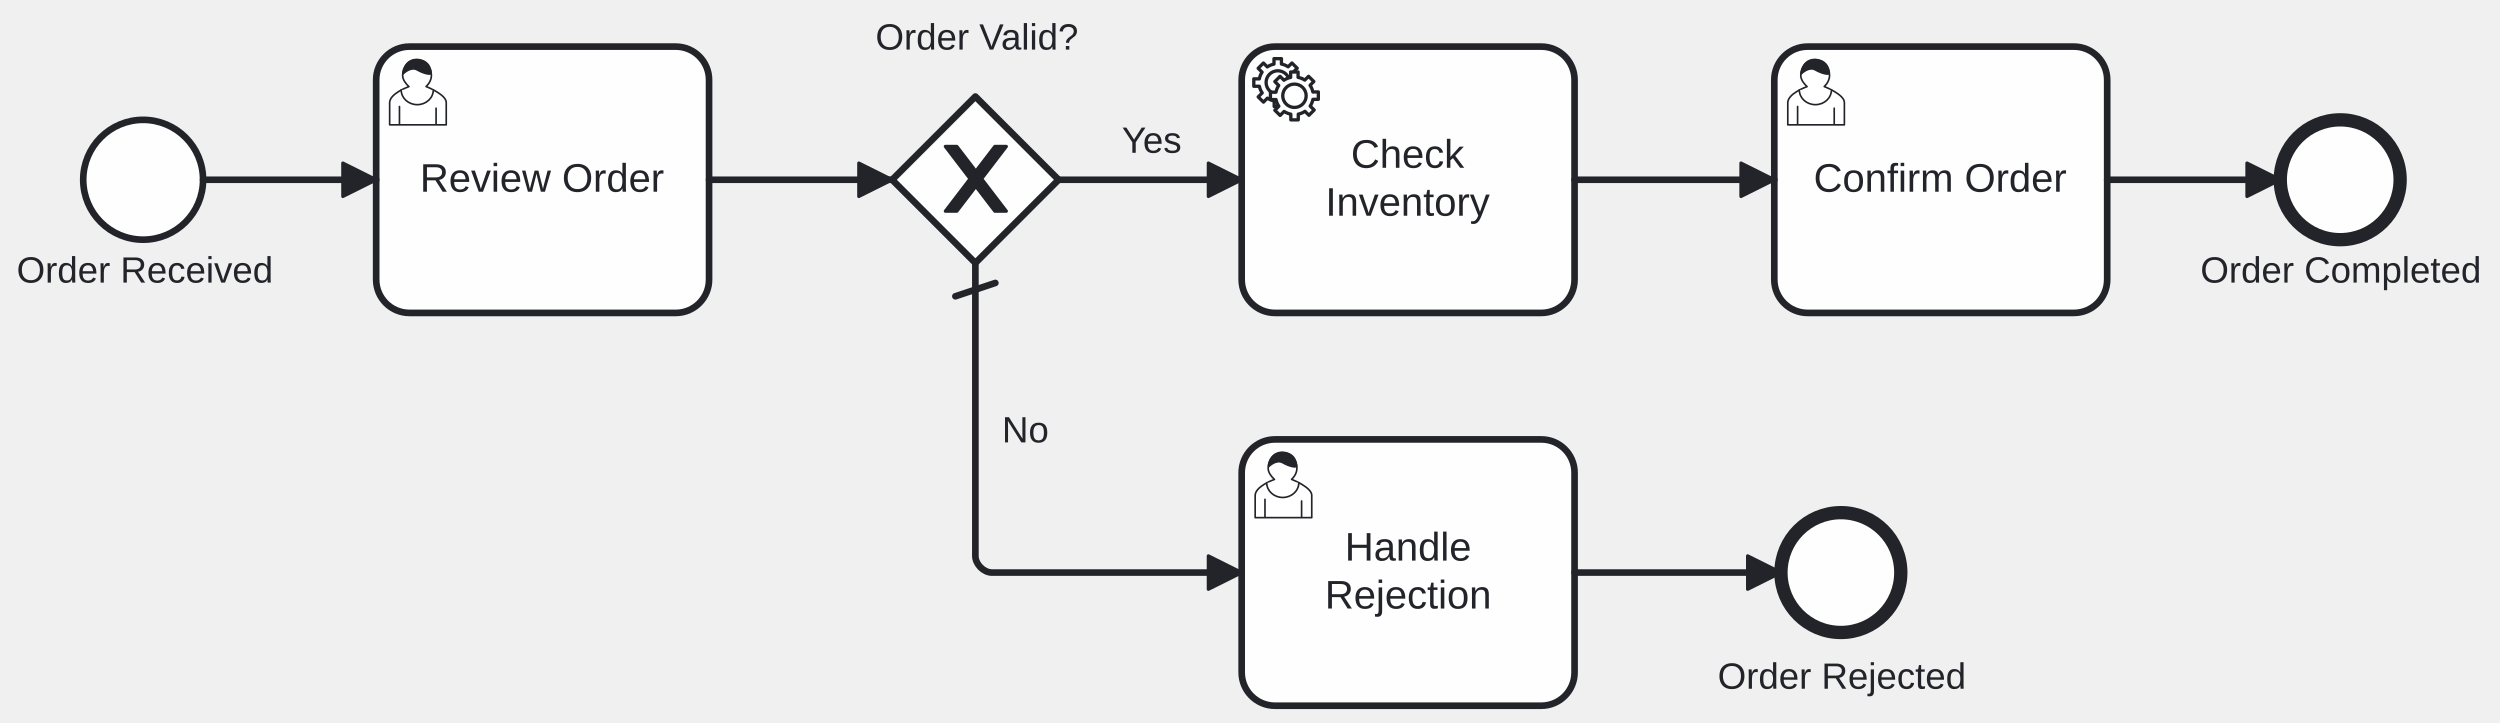
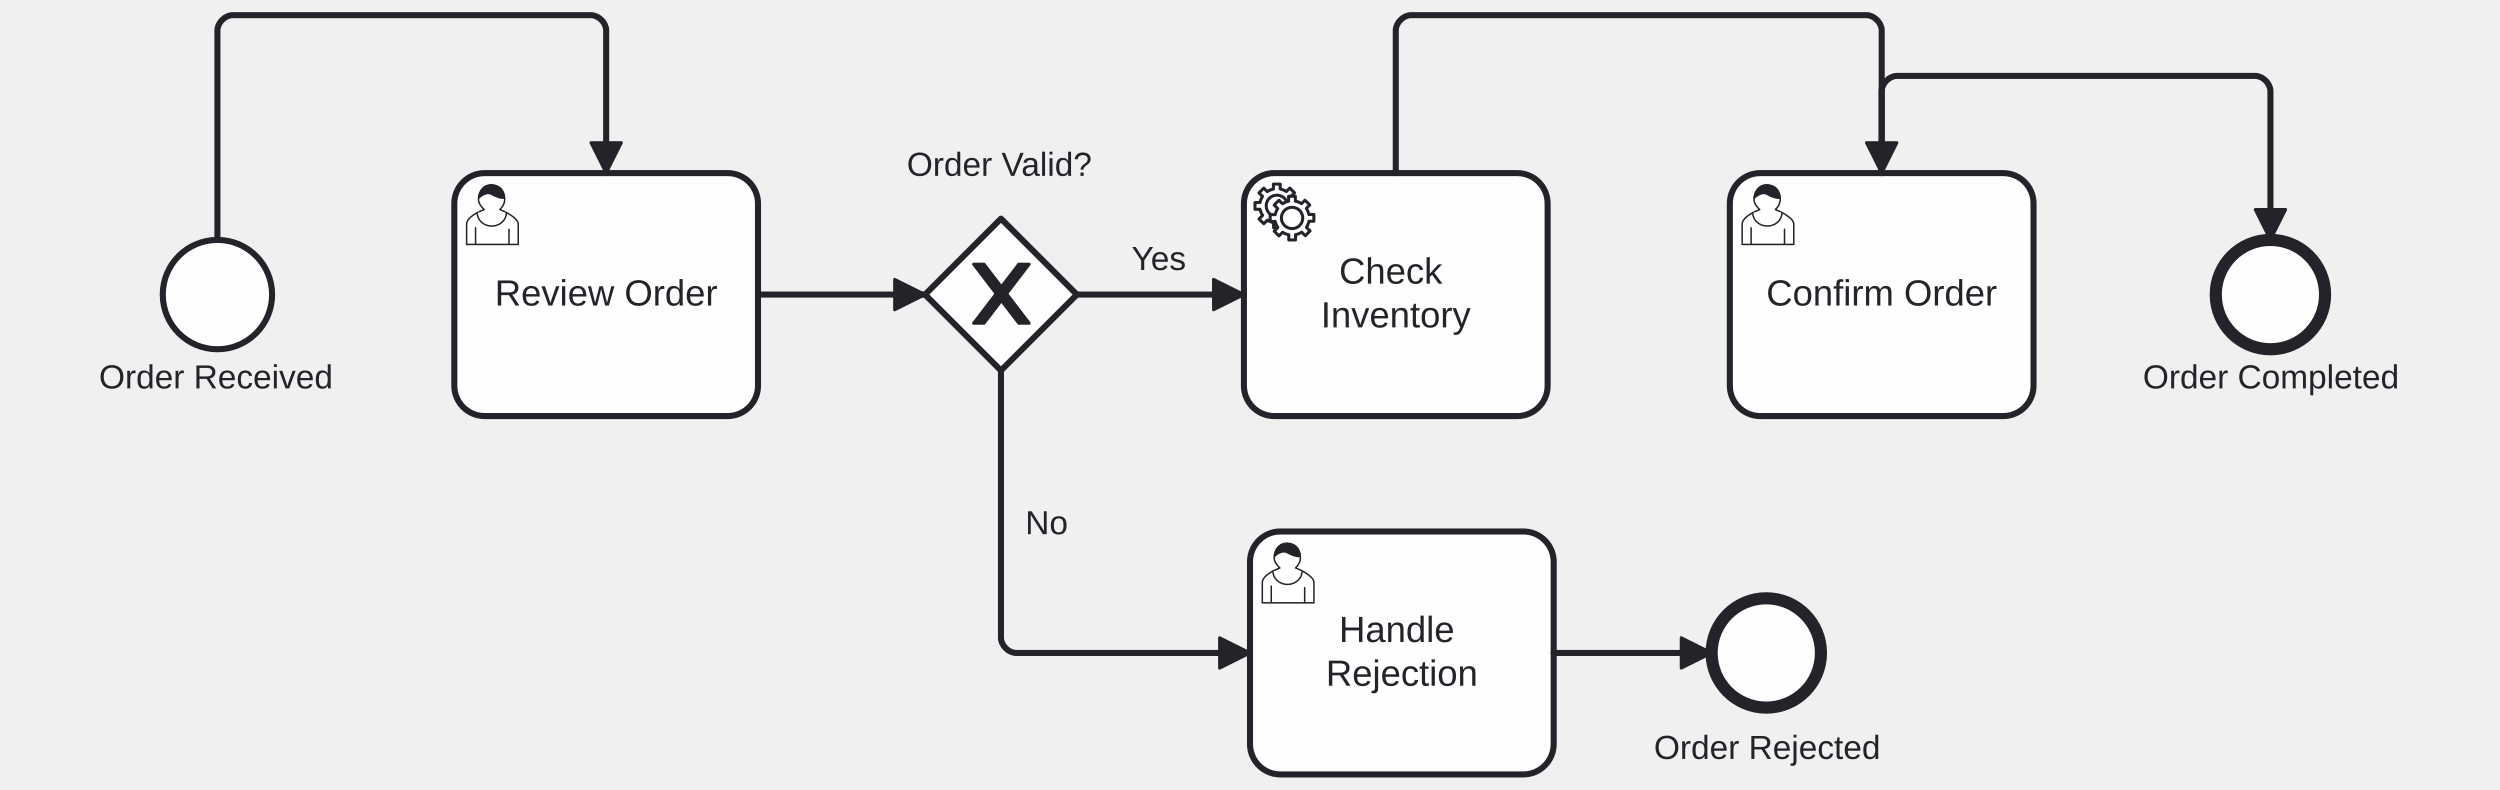
- <svg xmlns="http://www.w3.org/2000/svg" width="751" height="217" viewBox="167 78 751 217" version="1.1">
-   <defs>
-     <pattern id="djs-grid-pattern-520678" width="10" height="10" patternUnits="userSpaceOnUse">
-       <circle cx="0.5" cy="0.5" r="0.5" style="fill: rgb(204, 204, 204);" />
-     </pattern>
-   </defs>
-   <g class="djs-group">
-     <g class="djs-element djs-shape" data-element-id="StartEvent_OrderReceived" style="display: block;" transform="matrix(1 0 0 1 192 114)">
-       <g class="djs-visual">
-         <circle cx="18" cy="18" r="18" style="stroke-linecap: round; stroke-linejoin: round; stroke: rgb(34, 36, 42); stroke-width: 2px; fill: white; fill-opacity: 0.95;" />
-       </g>
-       <rect class="djs-hit djs-hit-all" x="0" y="0" width="36" height="36" style="fill: none; stroke-opacity: 0; stroke: white; stroke-width: 15px;" />
-       <circle cx="18" cy="18" r="23" class="djs-outline" style="fill: none;" />
-     </g>
-   </g>
-   <g class="djs-group">
-     <g class="djs-element djs-shape" data-element-id="StartEvent_OrderReceived_label" style="display: block;" transform="matrix(1 0 0 1 172 153)">
-       <g class="djs-visual">
-         <text lineHeight="1.2" class="djs-label" style="font-family: Arial, sans-serif; font-size: 11px; font-weight: normal; fill: rgb(34, 36, 42);">
+ <svg xmlns="http://www.w3.org/2000/svg" width="934" height="295" viewBox="166 35 768 260" version="1.1">
+   <g class="djs-group">
+     <g class="djs-element djs-shape" data-element-id="StartEvent_OrderReceived" style="display: block;" transform="translate(192, 114)">
+       <g class="djs-visual">
+         <circle cx="18" cy="18" r="18" style="stroke-linecap: round; stroke-linejoin: round; stroke: hsl(225, 10%, 15%); stroke-width: 2px; fill: white; fill-opacity: 0.95;" />
+       </g>
+       <rect style="fill: none; stroke-opacity: 0; stroke: white; stroke-width: 15px;" class="djs-hit djs-hit-all" x="0" y="0" width="36" height="36" />
+       <circle cx="18" cy="18" r="23" style="fill: none;" class="djs-outline" />
+     </g>
+   </g>
+   <g class="djs-group">
+     <g class="djs-element djs-shape" data-element-id="UserTask_ReviewOrder" style="display: block;" transform="translate(288, 92)">
+       <g class="djs-visual">
+         <rect x="0" y="0" width="100" height="80" rx="10" ry="10" style="stroke-linecap: round; stroke-linejoin: round; stroke: hsl(225, 10%, 15%); stroke-width: 2px; fill: white; fill-opacity: 0.95;" />
+         <text style="font-family: Arial, sans-serif; font-size: 12px; font-weight: normal; fill: hsl(225, 10%, 15%);" lineHeight="1.2" class="djs-label">
+           <tspan x="13.328" y="43.6">Review Order</tspan>
+         </text>
+         <path style="fill: white; stroke-linecap: round; stroke-linejoin: round; stroke: hsl(225, 10%, 15%); stroke-width: 0.5px;" d="m 15,12 c 0.909,-0.845 1.594,-2.049 1.594,-3.385 0,-2.554 -1.805,-4.622 -4.357,-4.622 -2.552,0 -4.288,2.068 -4.288,4.622 0,1.348 0.974,2.562 1.896,3.405 -0.529,0.187 -5.669,2.097 -5.794,4.756 v 6.718 h 17 v -6.718 c 0,-2.298 -5.528,-4.595 -6.051,-4.776 zm -8,6 l 0,5.5 m 11,0 l 0,-5" />
+         <path style="fill: white; stroke-linecap: round; stroke-linejoin: round; stroke: hsl(225, 10%, 15%); stroke-width: 0.5px;" d="m 15,12 m 2.162,1.009 c 0,2.447 -2.158,4.431 -4.821,4.431 -2.665,0 -4.822,-1.981 -4.822,-4.431 " />
+         <path style="fill: hsl(225, 10%, 15%); stroke-linecap: round; stroke-linejoin: round; stroke: hsl(225, 10%, 15%); stroke-width: 0.5px;" d="m 15,12 m -6.9,-3.80 c 0,0 2.251,-2.358 4.274,-1.177 2.024,1.181 4.221,1.537 4.124,0.965 -0.098,-0.57 -0.117,-3.791 -4.191,-4.136 -3.575,0.001 -4.208,3.367 -4.207,4.348 z" />
+       </g>
+       <rect style="fill: none; stroke-opacity: 0; stroke: white; stroke-width: 15px;" class="djs-hit djs-hit-all" x="0" y="0" width="100" height="80" />
+       <rect x="-5" y="-5" rx="14" width="110" height="90" style="fill: none;" class="djs-outline" />
+     </g>
+   </g>
+   <g class="djs-group">
+     <g class="djs-element djs-shape" data-element-id="ServiceTask_CheckInventory" style="display: block;" transform="translate(548, 92)">
+       <g class="djs-visual">
+         <rect x="0" y="0" width="100" height="80" rx="10" ry="10" style="stroke-linecap: round; stroke-linejoin: round; stroke: hsl(225, 10%, 15%); stroke-width: 2px; fill: white; fill-opacity: 0.95;" />
+         <text style="font-family: Arial, sans-serif; font-size: 12px; font-weight: normal; fill: hsl(225, 10%, 15%);" lineHeight="1.2" class="djs-label">
+           <tspan x="31.328" y="36.4">Check </tspan>
+           <tspan x="25.322" y="50.8">Inventory</tspan>
+         </text>
+         <circle cx="5" cy="5" r="5" style="stroke-linecap: round; stroke-linejoin: round; stroke: none; stroke-width: 2px; fill: white;" transform="translate(6, 6)" />
+         <path style="fill: white; stroke-linecap: round; stroke-linejoin: round; stroke: hsl(225, 10%, 15%); stroke-width: 1px;" d="m 12,18 v -1.713 c 0.352,-0.07 0.704,-0.178 1.048,-0.321 0.344,-0.145 0.666,-0.321 0.966,-0.521 l 1.194,1.18 1.567,-1.577 -1.195,-1.18 c 0.403,-0.614 0.683,-1.299 0.825,-2.018 l 1.622,-0.01 v -2.22 l -1.637,0.01 c -0.073,-0.352 -0.178,-0.7 -0.324,-1.044 -0.145,-0.344 -0.321,-0.664 -0.523,-0.962 l 1.131,-1.136 -1.583,-1.563 -1.13,1.136 c -0.614,-0.401 -1.303,-0.681 -2.023,-0.822 l 0.009,-1.619 h -2.241 l 0.004,1.631 c -0.354,0.074 -0.705,0.18 -1.05,0.324 -0.344,0.144 -0.665,0.321 -0.964,0.52 l -1.17,-1.158 -1.567,1.579 1.168,1.157 c -0.403,0.613 -0.683,1.298 -0.825,2.017 l -1.659,0.003 v 2.222 l 1.672,-0.006 c 0.073,0.351 0.18,0.702 0.324,1.045 0.145,0.344 0.321,0.664 0.523,0.961 l -1.199,1.197 1.584,1.56 1.196,-1.193 c 0.614,0.403 1.303,0.682 2.023,0.823 l 7.19e-4,1.699 h 2.227 z m 0.221,-3.996 c -1.789,0.75 -3.858,-0.093 -4.61,-1.874 -0.752,-1.783 0.091,-3.846 1.88,-4.596 1.788,-0.749 3.857,0.093 4.609,1.874 0.752,1.782 -0.091,3.846 -1.88,4.596 z" />
+         <circle cx="5" cy="5" r="5" style="stroke-linecap: round; stroke-linejoin: round; stroke: none; stroke-width: 2px; fill: white;" transform="translate(11, 10)" />
+         <path style="fill: white; stroke-linecap: round; stroke-linejoin: round; stroke: hsl(225, 10%, 15%); stroke-width: 1px;" d="m 17,22 v -1.713 c 0.352,-0.07 0.704,-0.178 1.048,-0.321 0.344,-0.145 0.666,-0.321 0.966,-0.521 l 1.194,1.18 1.567,-1.577 -1.195,-1.18 c 0.403,-0.614 0.683,-1.299 0.825,-2.018 l 1.622,-0.01 v -2.22 l -1.637,0.01 c -0.073,-0.352 -0.178,-0.7 -0.324,-1.044 -0.145,-0.344 -0.321,-0.664 -0.523,-0.962 l 1.131,-1.136 -1.583,-1.563 -1.13,1.136 c -0.614,-0.401 -1.303,-0.681 -2.023,-0.822 l 0.009,-1.619 h -2.241 l 0.004,1.631 c -0.354,0.074 -0.705,0.18 -1.05,0.324 -0.344,0.144 -0.665,0.321 -0.964,0.52 l -1.17,-1.158 -1.567,1.579 1.168,1.157 c -0.403,0.613 -0.683,1.298 -0.825,2.017 l -1.659,0.003 v 2.222 l 1.672,-0.006 c 0.073,0.351 0.18,0.702 0.324,1.045 0.145,0.344 0.321,0.664 0.523,0.961 l -1.199,1.197 1.584,1.56 1.196,-1.193 c 0.614,0.403 1.303,0.682 2.023,0.823 l 7.19e-4,1.699 h 2.227 z m 0.221,-3.996 c -1.789,0.75 -3.858,-0.093 -4.61,-1.874 -0.752,-1.783 0.091,-3.846 1.88,-4.596 1.788,-0.749 3.857,0.093 4.609,1.874 0.752,1.782 -0.091,3.846 -1.88,4.596 z" />
+       </g>
+       <rect style="fill: none; stroke-opacity: 0; stroke: white; stroke-width: 15px;" class="djs-hit djs-hit-all" x="0" y="0" width="100" height="80" />
+       <rect x="-5" y="-5" rx="14" width="110" height="90" style="fill: none;" class="djs-outline" />
+     </g>
+   </g>
+   <g class="djs-group">
+     <g class="djs-element djs-shape" data-element-id="UserTask_ConfirmOrder" style="display: block;" transform="translate(708, 92)">
+       <g class="djs-visual">
+         <rect x="0" y="0" width="100" height="80" rx="10" ry="10" style="stroke-linecap: round; stroke-linejoin: round; stroke: hsl(225, 10%, 15%); stroke-width: 2px; fill: white; fill-opacity: 0.95;" />
+         <text style="font-family: Arial, sans-serif; font-size: 12px; font-weight: normal; fill: hsl(225, 10%, 15%);" lineHeight="1.2" class="djs-label">
+           <tspan x="11.996" y="43.6">Confirm Order</tspan>
+         </text>
+         <path style="fill: white; stroke-linecap: round; stroke-linejoin: round; stroke: hsl(225, 10%, 15%); stroke-width: 0.5px;" d="m 15,12 c 0.909,-0.845 1.594,-2.049 1.594,-3.385 0,-2.554 -1.805,-4.622 -4.357,-4.622 -2.552,0 -4.288,2.068 -4.288,4.622 0,1.348 0.974,2.562 1.896,3.405 -0.529,0.187 -5.669,2.097 -5.794,4.756 v 6.718 h 17 v -6.718 c 0,-2.298 -5.528,-4.595 -6.051,-4.776 zm -8,6 l 0,5.5 m 11,0 l 0,-5" />
+         <path style="fill: white; stroke-linecap: round; stroke-linejoin: round; stroke: hsl(225, 10%, 15%); stroke-width: 0.5px;" d="m 15,12 m 2.162,1.009 c 0,2.447 -2.158,4.431 -4.821,4.431 -2.665,0 -4.822,-1.981 -4.822,-4.431 " />
+         <path style="fill: hsl(225, 10%, 15%); stroke-linecap: round; stroke-linejoin: round; stroke: hsl(225, 10%, 15%); stroke-width: 0.5px;" d="m 15,12 m -6.9,-3.80 c 0,0 2.251,-2.358 4.274,-1.177 2.024,1.181 4.221,1.537 4.124,0.965 -0.098,-0.57 -0.117,-3.791 -4.191,-4.136 -3.575,0.001 -4.208,3.367 -4.207,4.348 z" />
+       </g>
+       <rect style="fill: none; stroke-opacity: 0; stroke: white; stroke-width: 15px;" class="djs-hit djs-hit-all" x="0" y="0" width="100" height="80" />
+       <rect x="-5" y="-5" rx="14" width="110" height="90" style="fill: none;" class="djs-outline" />
+     </g>
+   </g>
+   <g class="djs-group">
+     <g class="djs-element djs-shape" data-element-id="EndEvent_OrderCompleted" style="display: block;" transform="translate(868, 114)">
+       <g class="djs-visual">
+         <circle cx="18" cy="18" r="18" style="stroke-linecap: round; stroke-linejoin: round; stroke: hsl(225, 10%, 15%); stroke-width: 4px; fill: white; fill-opacity: 0.95;" />
+       </g>
+       <rect style="fill: none; stroke-opacity: 0; stroke: white; stroke-width: 15px;" class="djs-hit djs-hit-all" x="0" y="0" width="36" height="36" />
+       <circle cx="18" cy="18" r="24" style="fill: none;" class="djs-outline" />
+     </g>
+   </g>
+   <g class="djs-group">
+     <g class="djs-element djs-shape" data-element-id="Gateway_OrderValid" style="display: block;" transform="translate(443, 107)">
+       <g class="djs-visual">
+         <polygon style="stroke-linecap: round; stroke-linejoin: round; stroke: hsl(225, 10%, 15%); stroke-width: 2px; fill: white; fill-opacity: 0.95;" points="25,0 50,25 25,50 0,25" />
+         <path style="fill: hsl(225, 10%, 15%); stroke-linecap: round; stroke-linejoin: round; stroke: hsl(225, 10%, 15%); stroke-width: 1px;" d="m 16,15 7.429,9.714 -7.429,9.714 3.429,0 5.714,-7.464 5.714,7.464 3.429,0 -7.429,-9.714 7.429,-9.714 -3.429,0 -5.714,7.464 -5.714,-7.464 -3.429,0 z" />
+       </g>
+       <rect style="fill: none; stroke-opacity: 0; stroke: white; stroke-width: 15px;" class="djs-hit djs-hit-all" x="0" y="0" width="50" height="50" />
+       <rect style="transform-box: fill-box; transform: rotate(45deg); transform-origin: center; fill: none;" x="2" y="2" rx="4" width="46" height="46" class="djs-outline" />
+     </g>
+   </g>
+   <g class="djs-group">
+     <g class="djs-element djs-shape" data-element-id="UserTask_HandleRejection" style="display: block;" transform="translate(550, 210)">
+       <g class="djs-visual">
+         <rect x="0" y="0" width="100" height="80" rx="10" ry="10" style="stroke-linecap: round; stroke-linejoin: round; stroke: hsl(225, 10%, 15%); stroke-width: 2px; fill: white; fill-opacity: 0.95;" />
+         <text style="font-family: Arial, sans-serif; font-size: 12px; font-weight: normal; fill: hsl(225, 10%, 15%);" lineHeight="1.2" class="djs-label">
+           <tspan x="29.324" y="36.4">Handle </tspan>
+           <tspan x="24.992" y="50.8">Rejection</tspan>
+         </text>
+         <path style="fill: white; stroke-linecap: round; stroke-linejoin: round; stroke: hsl(225, 10%, 15%); stroke-width: 0.5px;" d="m 15,12 c 0.909,-0.845 1.594,-2.049 1.594,-3.385 0,-2.554 -1.805,-4.622 -4.357,-4.622 -2.552,0 -4.288,2.068 -4.288,4.622 0,1.348 0.974,2.562 1.896,3.405 -0.529,0.187 -5.669,2.097 -5.794,4.756 v 6.718 h 17 v -6.718 c 0,-2.298 -5.528,-4.595 -6.051,-4.776 zm -8,6 l 0,5.5 m 11,0 l 0,-5" />
+         <path style="fill: white; stroke-linecap: round; stroke-linejoin: round; stroke: hsl(225, 10%, 15%); stroke-width: 0.5px;" d="m 15,12 m 2.162,1.009 c 0,2.447 -2.158,4.431 -4.821,4.431 -2.665,0 -4.822,-1.981 -4.822,-4.431 " />
+         <path style="fill: hsl(225, 10%, 15%); stroke-linecap: round; stroke-linejoin: round; stroke: hsl(225, 10%, 15%); stroke-width: 0.5px;" d="m 15,12 m -6.9,-3.80 c 0,0 2.251,-2.358 4.274,-1.177 2.024,1.181 4.221,1.537 4.124,0.965 -0.098,-0.57 -0.117,-3.791 -4.191,-4.136 -3.575,0.001 -4.208,3.367 -4.207,4.348 z" />
+       </g>
+       <rect style="fill: none; stroke-opacity: 0; stroke: white; stroke-width: 15px;" class="djs-hit djs-hit-all" x="0" y="0" width="100" height="80" />
+       <rect x="-5" y="-5" rx="14" width="110" height="90" style="fill: none;" class="djs-outline" />
+     </g>
+   </g>
+   <g class="djs-group">
+     <g class="djs-element djs-shape selected" data-element-id="EndEvent_OrderRejected" style="display: block;" transform="translate(702, 232)">
+       <g class="djs-visual">
+         <circle cx="18" cy="18" r="18" style="stroke-linecap: round; stroke-linejoin: round; stroke: hsl(225, 10%, 15%); stroke-width: 4px; fill: white; fill-opacity: 0.95;" />
+       </g>
+       <rect style="fill: none; stroke-opacity: 0; stroke: white; stroke-width: 15px;" class="djs-hit djs-hit-all" x="0" y="0" width="36" height="36" />
+       <circle cx="18" cy="18" r="24" style="fill: none;" class="djs-outline" />
+     </g>
+   </g>
+   <g class="djs-group">
+     <g class="djs-element djs-connection" data-element-id="Flow_1vkpdml" style="display: block;">
+       <g class="djs-visual">
+         <defs>
+           <marker id="marker-47fjvlohaj1torn2qpuqodkip" viewBox="0 0 20 20" refX="11" refY="10" markerWidth="10" markerHeight="10" orient="auto">
+             <path d="M 1 5 L 11 10 L 1 15 Z" style="stroke-linecap: round; stroke-linejoin: round; stroke: hsl(225, 10%, 15%); stroke-width: 1px; fill: hsl(225, 10%, 15%);" />
+           </marker>
+         </defs>
+         <path style="fill: none; stroke-linecap: round; stroke-linejoin: round; stroke: hsl(225, 10%, 15%); stroke-width: 2px; marker-end: url(#marker-47fjvlohaj1torn2qpuqodkip);" data-corner-radius="5" d="M210,114L210,45C210,42.5,212.5,40,215,40L333,40C335.5,40,338,42.5,338,45L338,92" />
+       </g>
+       <path d="M210,114L210,40L338,40L338,92" style="fill: none; stroke-opacity: 0; stroke: white; stroke-width: 15px;" class="djs-hit djs-hit-stroke" />
+       <rect x="205" y="35" rx="4" width="138" height="84" style="fill: none;" class="djs-outline" />
+     </g>
+   </g>
+   <g class="djs-group">
+     <g class="djs-element djs-shape" data-element-id="StartEvent_OrderReceived_label" style="display: block;" transform="translate(171, 153)">
+       <g class="djs-visual">
+         <text style="font-family: Arial, sans-serif; font-size: 11px; font-weight: normal; fill: hsl(225, 10%, 15%);" lineHeight="1.2" class="djs-label">
          <tspan x="0" y="9.9">Order Received</tspan>
        </text>
      </g>
-       <rect class="djs-hit djs-hit-all" x="0" y="0" width="77" height="14" style="fill: none; stroke-opacity: 0; stroke: white; stroke-width: 15px;" />
-       <rect x="-5" y="-5" rx="4" width="87" height="24" class="djs-outline" style="fill: none;" />
-     </g>
-   </g>
-   <g class="djs-group">
-     <g class="djs-element djs-shape" data-element-id="UserTask_ReviewOrder" style="display: block;" transform="matrix(1 0 0 1 280 92)">
-       <g class="djs-visual">
-         <rect x="0" y="0" width="100" height="80" rx="10" ry="10" style="stroke-linecap: round; stroke-linejoin: round; stroke: rgb(34, 36, 42); stroke-width: 2px; fill: white; fill-opacity: 0.95;" />
-         <text lineHeight="1.2" class="djs-label" style="font-family: Arial, sans-serif; font-size: 12px; font-weight: normal; fill: rgb(34, 36, 42);">
-           <tspan x="13.145" y="43.6">Review Order</tspan>
-         </text>
-         <path d="m 15,12 c 0.909,-0.845 1.594,-2.049 1.594,-3.385 0,-2.554 -1.805,-4.622 -4.357,-4.622 -2.552,0 -4.288,2.068 -4.288,4.622 0,1.348 0.974,2.562 1.896,3.405 -0.529,0.187 -5.669,2.097 -5.794,4.756 v 6.718 h 17 v -6.718 c 0,-2.298 -5.528,-4.595 -6.051,-4.776 zm -8,6 l 0,5.5 m 11,0 l 0,-5" style="fill: white; stroke-linecap: round; stroke-linejoin: round; stroke: rgb(34, 36, 42); stroke-width: 0.5px;" />
-         <path d="m 15,12 m 2.162,1.009 c 0,2.447 -2.158,4.431 -4.821,4.431 -2.665,0 -4.822,-1.981 -4.822,-4.431 " style="fill: white; stroke-linecap: round; stroke-linejoin: round; stroke: rgb(34, 36, 42); stroke-width: 0.5px;" />
-         <path d="m 15,12 m -6.9,-3.80 c 0,0 2.251,-2.358 4.274,-1.177 2.024,1.181 4.221,1.537 4.124,0.965 -0.098,-0.57 -0.117,-3.791 -4.191,-4.136 -3.575,0.001 -4.208,3.367 -4.207,4.348 z" style="fill: rgb(34, 36, 42); stroke-linecap: round; stroke-linejoin: round; stroke: rgb(34, 36, 42); stroke-width: 0.5px;" />
-       </g>
-       <rect class="djs-hit djs-hit-all" x="0" y="0" width="100" height="80" style="fill: none; stroke-opacity: 0; stroke: white; stroke-width: 15px;" />
-       <rect x="-5" y="-5" rx="14" width="110" height="90" class="djs-outline" style="fill: none;" />
-     </g>
-   </g>
-   <g class="djs-group">
-     <g class="djs-element djs-shape" data-element-id="ServiceTask_CheckInventory" style="display: block;" transform="matrix(1 0 0 1 540 92)">
-       <g class="djs-visual">
-         <rect x="0" y="0" width="100" height="80" rx="10" ry="10" style="stroke-linecap: round; stroke-linejoin: round; stroke: rgb(34, 36, 42); stroke-width: 2px; fill: white; fill-opacity: 0.95;" />
-         <text lineHeight="1.2" class="djs-label" style="font-family: Arial, sans-serif; font-size: 12px; font-weight: normal; fill: rgb(34, 36, 42);">
-           <tspan x="32.826" y="36.4">Check </tspan>
-           <tspan x="25.159" y="50.8">Inventory</tspan>
-         </text>
-         <circle cx="5" cy="5" r="5" transform="translate(6, 6)" style="stroke-linecap: round; stroke-linejoin: round; stroke: none; stroke-width: 2px; fill: white;" />
-         <path d="m 12,18 v -1.713 c 0.352,-0.07 0.704,-0.178 1.048,-0.321 0.344,-0.145 0.666,-0.321 0.966,-0.521 l 1.194,1.18 1.567,-1.577 -1.195,-1.18 c 0.403,-0.614 0.683,-1.299 0.825,-2.018 l 1.622,-0.01 v -2.22 l -1.637,0.01 c -0.073,-0.352 -0.178,-0.7 -0.324,-1.044 -0.145,-0.344 -0.321,-0.664 -0.523,-0.962 l 1.131,-1.136 -1.583,-1.563 -1.13,1.136 c -0.614,-0.401 -1.303,-0.681 -2.023,-0.822 l 0.009,-1.619 h -2.241 l 0.004,1.631 c -0.354,0.074 -0.705,0.18 -1.05,0.324 -0.344,0.144 -0.665,0.321 -0.964,0.52 l -1.17,-1.158 -1.567,1.579 1.168,1.157 c -0.403,0.613 -0.683,1.298 -0.825,2.017 l -1.659,0.003 v 2.222 l 1.672,-0.006 c 0.073,0.351 0.18,0.702 0.324,1.045 0.145,0.344 0.321,0.664 0.523,0.961 l -1.199,1.197 1.584,1.56 1.196,-1.193 c 0.614,0.403 1.303,0.682 2.023,0.823 l 7.19e-4,1.699 h 2.227 z m 0.221,-3.996 c -1.789,0.75 -3.858,-0.093 -4.61,-1.874 -0.752,-1.783 0.091,-3.846 1.88,-4.596 1.788,-0.749 3.857,0.093 4.609,1.874 0.752,1.782 -0.091,3.846 -1.88,4.596 z" style="fill: white; stroke-linecap: round; stroke-linejoin: round; stroke: rgb(34, 36, 42); stroke-width: 1px;" />
-         <circle cx="5" cy="5" r="5" transform="translate(11, 10)" style="stroke-linecap: round; stroke-linejoin: round; stroke: none; stroke-width: 2px; fill: white;" />
-         <path d="m 17,22 v -1.713 c 0.352,-0.07 0.704,-0.178 1.048,-0.321 0.344,-0.145 0.666,-0.321 0.966,-0.521 l 1.194,1.18 1.567,-1.577 -1.195,-1.18 c 0.403,-0.614 0.683,-1.299 0.825,-2.018 l 1.622,-0.01 v -2.22 l -1.637,0.01 c -0.073,-0.352 -0.178,-0.7 -0.324,-1.044 -0.145,-0.344 -0.321,-0.664 -0.523,-0.962 l 1.131,-1.136 -1.583,-1.563 -1.13,1.136 c -0.614,-0.401 -1.303,-0.681 -2.023,-0.822 l 0.009,-1.619 h -2.241 l 0.004,1.631 c -0.354,0.074 -0.705,0.18 -1.05,0.324 -0.344,0.144 -0.665,0.321 -0.964,0.52 l -1.17,-1.158 -1.567,1.579 1.168,1.157 c -0.403,0.613 -0.683,1.298 -0.825,2.017 l -1.659,0.003 v 2.222 l 1.672,-0.006 c 0.073,0.351 0.18,0.702 0.324,1.045 0.145,0.344 0.321,0.664 0.523,0.961 l -1.199,1.197 1.584,1.56 1.196,-1.193 c 0.614,0.403 1.303,0.682 2.023,0.823 l 7.19e-4,1.699 h 2.227 z m 0.221,-3.996 c -1.789,0.75 -3.858,-0.093 -4.61,-1.874 -0.752,-1.783 0.091,-3.846 1.88,-4.596 1.788,-0.749 3.857,0.093 4.609,1.874 0.752,1.782 -0.091,3.846 -1.88,4.596 z" style="fill: white; stroke-linecap: round; stroke-linejoin: round; stroke: rgb(34, 36, 42); stroke-width: 1px;" />
-       </g>
-       <rect class="djs-hit djs-hit-all" x="0" y="0" width="100" height="80" style="fill: none; stroke-opacity: 0; stroke: white; stroke-width: 15px;" />
-       <rect x="-5" y="-5" rx="14" width="110" height="90" class="djs-outline" style="fill: none;" />
-     </g>
-   </g>
-   <g class="djs-group">
-     <g class="djs-element djs-shape" data-element-id="UserTask_ConfirmOrder" style="display: block;" transform="matrix(1 0 0 1 700 92)">
-       <g class="djs-visual">
-         <rect x="0" y="0" width="100" height="80" rx="10" ry="10" style="stroke-linecap: round; stroke-linejoin: round; stroke: rgb(34, 36, 42); stroke-width: 2px; fill: white; fill-opacity: 0.95;" />
-         <text lineHeight="1.2" class="djs-label" style="font-family: Arial, sans-serif; font-size: 12px; font-weight: normal; fill: rgb(34, 36, 42);">
-           <tspan x="11.816" y="43.6">Confirm Order</tspan>
-         </text>
-         <path d="m 15,12 c 0.909,-0.845 1.594,-2.049 1.594,-3.385 0,-2.554 -1.805,-4.622 -4.357,-4.622 -2.552,0 -4.288,2.068 -4.288,4.622 0,1.348 0.974,2.562 1.896,3.405 -0.529,0.187 -5.669,2.097 -5.794,4.756 v 6.718 h 17 v -6.718 c 0,-2.298 -5.528,-4.595 -6.051,-4.776 zm -8,6 l 0,5.5 m 11,0 l 0,-5" style="fill: white; stroke-linecap: round; stroke-linejoin: round; stroke: rgb(34, 36, 42); stroke-width: 0.5px;" />
-         <path d="m 15,12 m 2.162,1.009 c 0,2.447 -2.158,4.431 -4.821,4.431 -2.665,0 -4.822,-1.981 -4.822,-4.431 " style="fill: white; stroke-linecap: round; stroke-linejoin: round; stroke: rgb(34, 36, 42); stroke-width: 0.5px;" />
-         <path d="m 15,12 m -6.9,-3.80 c 0,0 2.251,-2.358 4.274,-1.177 2.024,1.181 4.221,1.537 4.124,0.965 -0.098,-0.57 -0.117,-3.791 -4.191,-4.136 -3.575,0.001 -4.208,3.367 -4.207,4.348 z" style="fill: rgb(34, 36, 42); stroke-linecap: round; stroke-linejoin: round; stroke: rgb(34, 36, 42); stroke-width: 0.5px;" />
-       </g>
-       <rect class="djs-hit djs-hit-all" x="0" y="0" width="100" height="80" style="fill: none; stroke-opacity: 0; stroke: white; stroke-width: 15px;" />
-       <rect x="-5" y="-5" rx="14" width="110" height="90" class="djs-outline" style="fill: none;" />
-     </g>
-   </g>
-   <g class="djs-group">
-     <g class="djs-element djs-shape" data-element-id="EndEvent_OrderCompleted" style="display: block;" transform="matrix(1 0 0 1 852 114)">
-       <g class="djs-visual">
-         <circle cx="18" cy="18" r="18" style="stroke-linecap: round; stroke-linejoin: round; stroke: rgb(34, 36, 42); stroke-width: 4px; fill: white; fill-opacity: 0.95;" />
-       </g>
-       <rect class="djs-hit djs-hit-all" x="0" y="0" width="36" height="36" style="fill: none; stroke-opacity: 0; stroke: white; stroke-width: 15px;" />
-       <circle cx="18" cy="18" r="24" class="djs-outline" style="fill: none;" />
-     </g>
-   </g>
-   <g class="djs-group">
-     <g class="djs-element djs-shape" data-element-id="EndEvent_OrderCompleted_label" style="display: block;" transform="matrix(1 0 0 1 828 153)">
-       <g class="djs-visual">
-         <text lineHeight="1.2" class="djs-label" style="font-family: Arial, sans-serif; font-size: 11px; font-weight: normal; fill: rgb(34, 36, 42);">
+       <rect style="fill: none; stroke-opacity: 0; stroke: white; stroke-width: 15px;" class="djs-hit djs-hit-all" x="0" y="0" width="78" height="14" />
+       <rect x="-5" y="-5" rx="4" width="88" height="24" style="fill: none;" class="djs-outline" />
+     </g>
+   </g>
+   <g class="djs-group">
+     <g class="djs-element djs-shape" data-element-id="EndEvent_OrderCompleted_label" style="display: block;" transform="translate(844, 153)">
+       <g class="djs-visual">
+         <text style="font-family: Arial, sans-serif; font-size: 11px; font-weight: normal; fill: hsl(225, 10%, 15%);" lineHeight="1.2" class="djs-label">
          <tspan x="0" y="9.9">Order Completed</tspan>
        </text>
      </g>
-       <rect class="djs-hit djs-hit-all" x="0" y="0" width="85" height="14" style="fill: none; stroke-opacity: 0; stroke: white; stroke-width: 15px;" />
-       <rect x="-5" y="-5" rx="4" width="95" height="24" class="djs-outline" style="fill: none;" />
-     </g>
-   </g>
-   <g class="djs-group">
-     <g class="djs-element djs-shape" data-element-id="Gateway_OrderValid" style="display: block;" transform="matrix(1 0 0 1 435 107)">
-       <g class="djs-visual">
-         <polygon points="25,0 50,25 25,50 0,25" style="stroke-linecap: round; stroke-linejoin: round; stroke: rgb(34, 36, 42); stroke-width: 2px; fill: white; fill-opacity: 0.95;" />
-         <path d="m 16,15 7.429,9.714 -7.429,9.714 3.429,0 5.714,-7.464 5.714,7.464 3.429,0 -7.429,-9.714 7.429,-9.714 -3.429,0 -5.714,7.464 -5.714,-7.464 -3.429,0 z" style="fill: rgb(34, 36, 42); stroke-linecap: round; stroke-linejoin: round; stroke: rgb(34, 36, 42); stroke-width: 1px;" />
-       </g>
-       <rect class="djs-hit djs-hit-all" x="0" y="0" width="50" height="50" style="fill: none; stroke-opacity: 0; stroke: white; stroke-width: 15px;" />
-       <rect x="2" y="2" rx="4" width="46" height="46" class="djs-outline" style="transform-box: fill-box; transform: rotate(45deg); transform-origin: center center; fill: none;" />
-     </g>
-   </g>
-   <g class="djs-group">
-     <g class="djs-element djs-shape" data-element-id="Gateway_OrderValid_label" style="display: block;" transform="matrix(1 0 0 1 430 83)">
-       <g class="djs-visual">
-         <text lineHeight="1.2" class="djs-label" style="font-family: Arial, sans-serif; font-size: 11px; font-weight: normal; fill: rgb(34, 36, 42);">
+       <rect style="fill: none; stroke-opacity: 0; stroke: white; stroke-width: 15px;" class="djs-hit djs-hit-all" x="0" y="0" width="85" height="14" />
+       <rect x="-5" y="-5" rx="4" width="95" height="24" style="fill: none;" class="djs-outline" />
+     </g>
+   </g>
+   <g class="djs-group">
+     <g class="djs-element djs-connection" data-element-id="Flow_1ygy4tj" style="display: block;">
+       <g class="djs-visual">
+         <defs>
+           <marker id="marker-6nsfpz286zdz5ykiqxtmwzp7w" viewBox="0 0 20 20" refX="11" refY="10" markerWidth="10" markerHeight="10" orient="auto">
+             <path d="M 1 5 L 11 10 L 1 15 Z" style="stroke-linecap: round; stroke-linejoin: round; stroke: hsl(225, 10%, 15%); stroke-width: 1px; fill: hsl(225, 10%, 15%);" />
+           </marker>
+         </defs>
+         <path style="fill: none; stroke-linecap: round; stroke-linejoin: round; stroke: hsl(225, 10%, 15%); stroke-width: 2px; marker-end: url(#marker-6nsfpz286zdz5ykiqxtmwzp7w);" data-corner-radius="5" d="M598,92L598,45C598,42.5,600.5,40,603,40L753,40C755.5,40,758,42.5,758,45L758,92" />
+       </g>
+       <path d="M598,92L598,40L758,40L758,92" style="fill: none; stroke-opacity: 0; stroke: white; stroke-width: 15px;" class="djs-hit djs-hit-stroke" />
+       <rect x="593" y="35" rx="4" width="170" height="62" style="fill: none;" class="djs-outline" />
+     </g>
+   </g>
+   <g class="djs-group">
+     <g class="djs-element djs-connection" data-element-id="Flow_1631jya" style="display: block;">
+       <g class="djs-visual">
+         <defs>
+           <marker id="marker-egh3e8gu12ckeqmuxat61l3o3" viewBox="0 0 20 20" refX="11" refY="10" markerWidth="10" markerHeight="10" orient="auto">
+             <path d="M 1 5 L 11 10 L 1 15 Z" style="stroke-linecap: round; stroke-linejoin: round; stroke: hsl(225, 10%, 15%); stroke-width: 1px; fill: hsl(225, 10%, 15%);" />
+           </marker>
+         </defs>
+         <path style="fill: none; stroke-linecap: round; stroke-linejoin: round; stroke: hsl(225, 10%, 15%); stroke-width: 2px; marker-end: url(#marker-egh3e8gu12ckeqmuxat61l3o3);" data-corner-radius="5" d="M758,92L758,65C758,62.5,760.5,60,763,60L881,60C883.5,60,886,62.5,886,65L886,114" />
+       </g>
+       <path d="M758,92L758,60L886,60L886,114" style="fill: none; stroke-opacity: 0; stroke: white; stroke-width: 15px;" class="djs-hit djs-hit-stroke" />
+       <rect x="753" y="55" rx="4" width="138" height="64" style="fill: none;" class="djs-outline" />
+     </g>
+   </g>
+   <g class="djs-group">
+     <g class="djs-element djs-connection" data-element-id="Flow_ReviewOrder_to_OrderValid" style="display: block;">
+       <g class="djs-visual">
+         <defs>
+           <marker id="marker-etxtwoi2807urxnzz8fm22zul" viewBox="0 0 20 20" refX="11" refY="10" markerWidth="10" markerHeight="10" orient="auto">
+             <path d="M 1 5 L 11 10 L 1 15 Z" style="stroke-linecap: round; stroke-linejoin: round; stroke: hsl(225, 10%, 15%); stroke-width: 1px; fill: hsl(225, 10%, 15%);" />
+           </marker>
+         </defs>
+         <path style="fill: none; stroke-linecap: round; stroke-linejoin: round; stroke: hsl(225, 10%, 15%); stroke-width: 2px; marker-end: url(#marker-etxtwoi2807urxnzz8fm22zul);" data-corner-radius="5" d="M388,132L443,132" />
+       </g>
+       <path d="M388,132L443,132" style="fill: none; stroke-opacity: 0; stroke: white; stroke-width: 15px;" class="djs-hit djs-hit-stroke" />
+       <rect x="383" y="127" rx="4" width="65" height="10" style="fill: none;" class="djs-outline" />
+     </g>
+   </g>
+   <g class="djs-group">
+     <g class="djs-element djs-connection" data-element-id="Flow_OrderValid_to_CheckInventory" style="display: block;">
+       <g class="djs-visual">
+         <defs>
+           <marker id="marker-7vi1g7ykzvkic4r5ws9ankd88" viewBox="0 0 20 20" refX="11" refY="10" markerWidth="10" markerHeight="10" orient="auto">
+             <path d="M 1 5 L 11 10 L 1 15 Z" style="stroke-linecap: round; stroke-linejoin: round; stroke: hsl(225, 10%, 15%); stroke-width: 1px; fill: hsl(225, 10%, 15%);" />
+           </marker>
+         </defs>
+         <path style="fill: none; stroke-linecap: round; stroke-linejoin: round; stroke: hsl(225, 10%, 15%); stroke-width: 2px; marker-end: url(#marker-7vi1g7ykzvkic4r5ws9ankd88);" data-corner-radius="5" d="M493,132L548,132" />
+       </g>
+       <path d="M493,132L548,132" style="fill: none; stroke-opacity: 0; stroke: white; stroke-width: 15px;" class="djs-hit djs-hit-stroke" />
+       <rect x="488" y="127" rx="4" width="65" height="10" style="fill: none;" class="djs-outline" />
+     </g>
+   </g>
+   <g class="djs-group">
+     <g class="djs-element djs-shape" data-element-id="Gateway_OrderValid_label" style="display: block;" transform="translate(437, 83)">
+       <g class="djs-visual">
+         <text style="font-family: Arial, sans-serif; font-size: 11px; font-weight: normal; fill: hsl(225, 10%, 15%);" lineHeight="1.2" class="djs-label">
          <tspan x="0" y="9.9">Order Valid?</tspan>
        </text>
      </g>
-       <rect class="djs-hit djs-hit-all" x="0" y="0" width="61" height="14" style="fill: none; stroke-opacity: 0; stroke: white; stroke-width: 15px;" />
-       <rect x="-5" y="-5" rx="4" width="71" height="24" class="djs-outline" style="fill: none;" />
-     </g>
-   </g>
-   <g class="djs-group">
-     <g class="djs-element djs-shape" data-element-id="UserTask_HandleRejection" style="display: block;" transform="matrix(1 0 0 1 540 210)">
-       <g class="djs-visual">
-         <rect x="0" y="0" width="100" height="80" rx="10" ry="10" style="stroke-linecap: round; stroke-linejoin: round; stroke: rgb(34, 36, 42); stroke-width: 2px; fill: white; fill-opacity: 0.95;" />
-         <text lineHeight="1.2" class="djs-label" style="font-family: Arial, sans-serif; font-size: 12px; font-weight: normal; fill: rgb(34, 36, 42);">
-           <tspan x="30.996" y="36.4">Handle </tspan>
-           <tspan x="25" y="50.8">Rejection</tspan>
-         </text>
-         <path d="m 15,12 c 0.909,-0.845 1.594,-2.049 1.594,-3.385 0,-2.554 -1.805,-4.622 -4.357,-4.622 -2.552,0 -4.288,2.068 -4.288,4.622 0,1.348 0.974,2.562 1.896,3.405 -0.529,0.187 -5.669,2.097 -5.794,4.756 v 6.718 h 17 v -6.718 c 0,-2.298 -5.528,-4.595 -6.051,-4.776 zm -8,6 l 0,5.5 m 11,0 l 0,-5" style="fill: white; stroke-linecap: round; stroke-linejoin: round; stroke: rgb(34, 36, 42); stroke-width: 0.5px;" />
-         <path d="m 15,12 m 2.162,1.009 c 0,2.447 -2.158,4.431 -4.821,4.431 -2.665,0 -4.822,-1.981 -4.822,-4.431 " style="fill: white; stroke-linecap: round; stroke-linejoin: round; stroke: rgb(34, 36, 42); stroke-width: 0.5px;" />
-         <path d="m 15,12 m -6.9,-3.80 c 0,0 2.251,-2.358 4.274,-1.177 2.024,1.181 4.221,1.537 4.124,0.965 -0.098,-0.57 -0.117,-3.791 -4.191,-4.136 -3.575,0.001 -4.208,3.367 -4.207,4.348 z" style="fill: rgb(34, 36, 42); stroke-linecap: round; stroke-linejoin: round; stroke: rgb(34, 36, 42); stroke-width: 0.5px;" />
-       </g>
-       <rect class="djs-hit djs-hit-all" x="0" y="0" width="100" height="80" style="fill: none; stroke-opacity: 0; stroke: white; stroke-width: 15px;" />
-       <rect x="-5" y="-5" rx="14" width="110" height="90" class="djs-outline" style="fill: none;" />
-     </g>
-   </g>
-   <g class="djs-group">
-     <g class="djs-element djs-shape" data-element-id="EndEvent_OrderRejected" style="display: block;" transform="matrix(1 0 0 1 702 232)">
-       <g class="djs-visual">
-         <circle cx="18" cy="18" r="18" style="stroke-linecap: round; stroke-linejoin: round; stroke: rgb(34, 36, 42); stroke-width: 4px; fill: white; fill-opacity: 0.95;" />
-       </g>
-       <rect class="djs-hit djs-hit-all" x="0" y="0" width="36" height="36" style="fill: none; stroke-opacity: 0; stroke: white; stroke-width: 15px;" />
-       <circle cx="18" cy="18" r="24" class="djs-outline" style="fill: none;" />
-     </g>
-   </g>
-   <g class="djs-group">
-     <g class="djs-element djs-shape" data-element-id="EndEvent_OrderRejected_label" style="display: block;" transform="matrix(1 0 0 1 683 275)">
-       <g class="djs-visual">
-         <text lineHeight="1.2" class="djs-label" style="font-family: Arial, sans-serif; font-size: 11px; font-weight: normal; fill: rgb(34, 36, 42);">
+       <rect style="fill: none; stroke-opacity: 0; stroke: white; stroke-width: 15px;" class="djs-hit djs-hit-all" x="0" y="0" width="62" height="14" />
+       <rect x="-5" y="-5" rx="4" width="72" height="24" style="fill: none;" class="djs-outline" />
+     </g>
+   </g>
+   <g class="djs-group">
+     <g class="djs-element djs-shape" data-element-id="EndEvent_OrderRejected_label" style="display: block;" transform="translate(683, 275)">
+       <g class="djs-visual">
+         <text style="font-family: Arial, sans-serif; font-size: 11px; font-weight: normal; fill: hsl(225, 10%, 15%);" lineHeight="1.2" class="djs-label">
          <tspan x="0" y="9.9">Order Rejected</tspan>
        </text>
      </g>
-       <rect class="djs-hit djs-hit-all" x="0" y="0" width="75" height="14" style="fill: none; stroke-opacity: 0; stroke: white; stroke-width: 15px;" />
-       <rect x="-5" y="-5" rx="4" width="85" height="24" class="djs-outline" style="fill: none;" />
-     </g>
-   </g>
-   <g class="djs-group">
-     <g class="djs-element djs-connection" data-element-id="Flow_14m0qfs" style="display: block;">
-       <g class="djs-visual">
-         <defs>
-           <marker id="marker-bbbjzmbgcubt2oh8usmpxku5a" viewBox="0 0 20 20" refX="11" refY="10" markerWidth="10" markerHeight="10" orient="auto">
-             <path d="M 1 5 L 11 10 L 1 15 Z" style="stroke-linecap: round; stroke-linejoin: round; stroke: rgb(34, 36, 42); stroke-width: 1px; fill: rgb(34, 36, 42);" />
-           </marker>
-         </defs>
-         <path data-corner-radius="5" style="fill: none; stroke-linecap: round; stroke-linejoin: round; stroke: rgb(34, 36, 42); stroke-width: 2px; marker-end: url('#marker-bbbjzmbgcubt2oh8usmpxku5a');" d="M228,132L280,132" />
-       </g>
-       <path d="M228,132L280,132" class="djs-hit djs-hit-stroke" style="fill: none; stroke-opacity: 0; stroke: white; stroke-width: 15px;" />
-       <rect x="223" y="127" rx="4" width="62" height="10" class="djs-outline" style="fill: none;" />
-     </g>
-   </g>
-   <g class="djs-group">
-     <g class="djs-element djs-connection" data-element-id="Flow_005vn0u" style="display: block;">
-       <g class="djs-visual">
-         <defs>
-           <marker id="marker-7tnmpjxbs6lsxn8hd9jj7xgq5" viewBox="0 0 20 20" refX="11" refY="10" markerWidth="10" markerHeight="10" orient="auto">
-             <path d="M 1 5 L 11 10 L 1 15 Z" style="stroke-linecap: round; stroke-linejoin: round; stroke: rgb(34, 36, 42); stroke-width: 1px; fill: rgb(34, 36, 42);" />
-           </marker>
-         </defs>
-         <path data-corner-radius="5" style="fill: none; stroke-linecap: round; stroke-linejoin: round; stroke: rgb(34, 36, 42); stroke-width: 2px; marker-end: url('#marker-7tnmpjxbs6lsxn8hd9jj7xgq5');" d="M640,132L700,132" />
-       </g>
-       <path d="M640,132L700,132" class="djs-hit djs-hit-stroke" style="fill: none; stroke-opacity: 0; stroke: white; stroke-width: 15px;" />
-       <rect x="635" y="127" rx="4" width="70" height="10" class="djs-outline" style="fill: none;" />
-     </g>
-   </g>
-   <g class="djs-group">
-     <g class="djs-element djs-connection" data-element-id="Flow_1rist1d" style="display: block;">
-       <g class="djs-visual">
-         <defs>
-           <marker id="marker-4klqor62a7l0fw14v6cl2e0c9" viewBox="0 0 20 20" refX="11" refY="10" markerWidth="10" markerHeight="10" orient="auto">
-             <path d="M 1 5 L 11 10 L 1 15 Z" style="stroke-linecap: round; stroke-linejoin: round; stroke: rgb(34, 36, 42); stroke-width: 1px; fill: rgb(34, 36, 42);" />
-           </marker>
-         </defs>
-         <path data-corner-radius="5" style="fill: none; stroke-linecap: round; stroke-linejoin: round; stroke: rgb(34, 36, 42); stroke-width: 2px; marker-end: url('#marker-4klqor62a7l0fw14v6cl2e0c9');" d="M800,132L852,132" />
-       </g>
-       <path d="M800,132L852,132" class="djs-hit djs-hit-stroke" style="fill: none; stroke-opacity: 0; stroke: white; stroke-width: 15px;" />
-       <rect x="795" y="127" rx="4" width="62" height="10" class="djs-outline" style="fill: none;" />
-     </g>
-   </g>
-   <g class="djs-group">
-     <g class="djs-element djs-connection" data-element-id="Flow_ReviewOrder_to_OrderValid" style="display: block;">
-       <g class="djs-visual">
-         <defs>
-           <marker id="marker-4sd60ru585r2bxp90m16f4ygd" viewBox="0 0 20 20" refX="11" refY="10" markerWidth="10" markerHeight="10" orient="auto">
-             <path d="M 1 5 L 11 10 L 1 15 Z" style="stroke-linecap: round; stroke-linejoin: round; stroke: rgb(34, 36, 42); stroke-width: 1px; fill: rgb(34, 36, 42);" />
-           </marker>
-         </defs>
-         <path data-corner-radius="5" style="fill: none; stroke-linecap: round; stroke-linejoin: round; stroke: rgb(34, 36, 42); stroke-width: 2px; marker-end: url('#marker-4sd60ru585r2bxp90m16f4ygd');" d="M380,132L435,132" />
-       </g>
-       <path d="M380,132L435,132" class="djs-hit djs-hit-stroke" style="fill: none; stroke-opacity: 0; stroke: white; stroke-width: 15px;" />
-       <rect x="375" y="127" rx="4" width="65" height="10" class="djs-outline" style="fill: none;" />
-     </g>
-   </g>
-   <g class="djs-group">
-     <g class="djs-element djs-connection" data-element-id="Flow_OrderValid_to_CheckInventory" style="display: block;">
-       <g class="djs-visual">
-         <defs>
-           <marker id="marker-2lgx7uf9j2bawejl3pp2sfdmx" viewBox="0 0 20 20" refX="11" refY="10" markerWidth="10" markerHeight="10" orient="auto">
-             <path d="M 1 5 L 11 10 L 1 15 Z" style="stroke-linecap: round; stroke-linejoin: round; stroke: rgb(34, 36, 42); stroke-width: 1px; fill: rgb(34, 36, 42);" />
-           </marker>
-         </defs>
-         <path data-corner-radius="5" style="fill: none; stroke-linecap: round; stroke-linejoin: round; stroke: rgb(34, 36, 42); stroke-width: 2px; marker-end: url('#marker-2lgx7uf9j2bawejl3pp2sfdmx');" d="M485,132L540,132" />
-       </g>
-       <path d="M485,132L540,132" class="djs-hit djs-hit-stroke" style="fill: none; stroke-opacity: 0; stroke: white; stroke-width: 15px;" />
-       <rect x="480" y="127" rx="4" width="65" height="10" class="djs-outline" style="fill: none;" />
-     </g>
-   </g>
-   <g class="djs-group">
-     <g class="djs-element djs-shape" data-element-id="Flow_OrderValid_to_CheckInventory_label" style="display: block;" transform="matrix(1 0 0 1 504 114)">
-       <g class="djs-visual">
-         <text lineHeight="1.2" class="djs-label" style="font-family: Arial, sans-serif; font-size: 11px; font-weight: normal; fill: rgb(34, 36, 42);">
+       <rect style="fill: none; stroke-opacity: 0; stroke: white; stroke-width: 15px;" class="djs-hit djs-hit-all" x="0" y="0" width="75" height="14" />
+       <rect x="-5" y="-5" rx="4" width="85" height="24" style="fill: none;" class="djs-outline" />
+     </g>
+   </g>
+   <g class="djs-group">
+     <g class="djs-element djs-connection" data-element-id="Flow_No" style="display: block;">
+       <g class="djs-visual">
+         <defs>
+           <marker id="marker-buey8fl3uwy3hroscudgmw52w" viewBox="0 0 20 20" refX="11" refY="10" markerWidth="10" markerHeight="10" orient="auto">
+             <path d="M 1 5 L 11 10 L 1 15 Z" style="stroke-linecap: round; stroke-linejoin: round; stroke: hsl(225, 10%, 15%); stroke-width: 1px; fill: hsl(225, 10%, 15%);" />
+           </marker>
+         </defs>
+         <path style="fill: none; stroke-linecap: round; stroke-linejoin: round; stroke: hsl(225, 10%, 15%); stroke-width: 2px; marker-end: url(#marker-buey8fl3uwy3hroscudgmw52w);" data-corner-radius="5" d="M468,157L468,245C468,247.5,470.5,250,473,250L550,250" />
+       </g>
+       <path d="M468,157L468,250L550,250" style="fill: none; stroke-opacity: 0; stroke: white; stroke-width: 15px;" class="djs-hit djs-hit-stroke" />
+       <rect x="463" y="152" rx="4" width="92" height="103" style="fill: none;" class="djs-outline" />
+     </g>
+   </g>
+   <g class="djs-group">
+     <g class="djs-element djs-shape" data-element-id="Flow_No_label" style="display: block;" transform="translate(476, 201)">
+       <g class="djs-visual">
+         <text style="font-family: Arial, sans-serif; font-size: 11px; font-weight: normal; fill: hsl(225, 10%, 15%);" lineHeight="1.2" class="djs-label">
+           <tspan x="0" y="9.9">No</tspan>
+         </text>
+       </g>
+       <rect style="fill: none; stroke-opacity: 0; stroke: white; stroke-width: 15px;" class="djs-hit djs-hit-all" x="0" y="0" width="15" height="14" />
+       <rect x="-5" y="-5" rx="4" width="25" height="24" style="fill: none;" class="djs-outline" />
+     </g>
+   </g>
+   <g class="djs-group">
+     <g class="djs-element djs-connection" data-element-id="Flow_HandleRejection_to_OrderRejected" style="display: block;">
+       <g class="djs-visual">
+         <defs>
+           <marker id="marker-2wy290xfbdt6wjed5sybfn07a" viewBox="0 0 20 20" refX="11" refY="10" markerWidth="10" markerHeight="10" orient="auto">
+             <path d="M 1 5 L 11 10 L 1 15 Z" style="stroke-linecap: round; stroke-linejoin: round; stroke: hsl(225, 10%, 15%); stroke-width: 1px; fill: hsl(225, 10%, 15%);" />
+           </marker>
+         </defs>
+         <path style="fill: none; stroke-linecap: round; stroke-linejoin: round; stroke: hsl(225, 10%, 15%); stroke-width: 2px; marker-end: url(#marker-2wy290xfbdt6wjed5sybfn07a);" data-corner-radius="5" d="M650,250L702,250" />
+       </g>
+       <path d="M650,250L702,250" style="fill: none; stroke-opacity: 0; stroke: white; stroke-width: 15px;" class="djs-hit djs-hit-stroke" />
+       <rect x="645" y="245" rx="4" width="62" height="10" style="fill: none;" class="djs-outline" />
+     </g>
+   </g>
+   <g class="djs-group">
+     <g class="djs-element djs-shape" data-element-id="Flow_OrderValid_to_CheckInventory_label" style="display: block;" transform="translate(511, 114)">
+       <g class="djs-visual">
+         <text style="font-family: Arial, sans-serif; font-size: 11px; font-weight: normal; fill: hsl(225, 10%, 15%);" lineHeight="1.2" class="djs-label">
          <tspan x="0" y="9.9">Yes</tspan>
        </text>
      </g>
-       <rect class="djs-hit djs-hit-all" x="0" y="0" width="18" height="14" style="fill: none; stroke-opacity: 0; stroke: white; stroke-width: 15px;" />
-       <rect x="-5" y="-5" rx="4" width="28" height="24" class="djs-outline" style="fill: none;" />
-     </g>
-   </g>
-   <g class="djs-group">
-     <g class="djs-element djs-connection" data-element-id="Flow_No" style="display: block;">
-       <g class="djs-visual">
-         <defs>
-           <marker id="marker-dknmnmx8j13hrggqto5c90nbw" viewBox="0 0 20 20" refX="11" refY="10" markerWidth="10" markerHeight="10" orient="auto">
-             <path d="M 1 5 L 11 10 L 1 15 Z" style="stroke-linecap: round; stroke-linejoin: round; stroke: rgb(34, 36, 42); stroke-width: 1px; fill: rgb(34, 36, 42);" />
-           </marker>
-           <marker id="marker-5oyokev29lb1g6ausl1cuo0kq" viewBox="0 0 20 20" refX="0" refY="10" markerWidth="10" markerHeight="10" orient="auto">
-             <path d="M 6 4 L 10 16" style="stroke-linecap: round; stroke-linejoin: round; stroke: rgb(34, 36, 42); stroke-width: 2px; fill: none;" />
-           </marker>
-         </defs>
-         <path data-corner-radius="5" style="fill: none; stroke-linecap: round; stroke-linejoin: round; stroke: rgb(34, 36, 42); stroke-width: 2px; marker-end: url('#marker-dknmnmx8j13hrggqto5c90nbw'); marker-start: url('#marker-5oyokev29lb1g6ausl1cuo0kq');" d="M460,157L460,245C460,247.5,462.5,250,465,250L540,250" />
-       </g>
-       <path d="M460,157L460,250L540,250" class="djs-hit djs-hit-stroke" style="fill: none; stroke-opacity: 0; stroke: white; stroke-width: 15px;" />
-       <rect x="455" y="152" rx="4" width="90" height="103" class="djs-outline" style="fill: none;" />
-     </g>
-   </g>
-   <g class="djs-group">
-     <g class="djs-element djs-shape" data-element-id="Flow_No_label" style="display: block;" transform="matrix(1 0 0 1 468 201)">
-       <g class="djs-visual">
-         <text lineHeight="1.2" class="djs-label" style="font-family: Arial, sans-serif; font-size: 11px; font-weight: normal; fill: rgb(34, 36, 42);">
-           <tspan x="0" y="9.9">No</tspan>
-         </text>
-       </g>
-       <rect class="djs-hit djs-hit-all" x="0" y="0" width="15" height="14" style="fill: none; stroke-opacity: 0; stroke: white; stroke-width: 15px;" />
-       <rect x="-5" y="-5" rx="4" width="25" height="24" class="djs-outline" style="fill: none;" />
-     </g>
-   </g>
-   <g class="djs-group">
-     <g class="djs-element djs-connection" data-element-id="Flow_HandleRejection_to_OrderRejected" style="display: block;">
-       <g class="djs-visual">
-         <defs>
-           <marker id="marker-2ja95j8r4hioim162iwh5n9tt" viewBox="0 0 20 20" refX="11" refY="10" markerWidth="10" markerHeight="10" orient="auto">
-             <path d="M 1 5 L 11 10 L 1 15 Z" style="stroke-linecap: round; stroke-linejoin: round; stroke: rgb(34, 36, 42); stroke-width: 1px; fill: rgb(34, 36, 42);" />
-           </marker>
-         </defs>
-         <path data-corner-radius="5" style="fill: none; stroke-linecap: round; stroke-linejoin: round; stroke: rgb(34, 36, 42); stroke-width: 2px; marker-end: url('#marker-2ja95j8r4hioim162iwh5n9tt');" d="M640,250L702,250" />
-       </g>
-       <path d="M640,250L702,250" class="djs-hit djs-hit-stroke" style="fill: none; stroke-opacity: 0; stroke: white; stroke-width: 15px;" />
-       <rect x="635" y="245" rx="4" width="72" height="10" class="djs-outline" style="fill: none;" />
+       <rect style="fill: none; stroke-opacity: 0; stroke: white; stroke-width: 15px;" class="djs-hit djs-hit-all" x="0" y="0" width="19" height="14" />
+       <rect x="-5" y="-5" rx="4" width="29" height="24" style="fill: none;" class="djs-outline" />
    </g>
  </g>
</svg>
